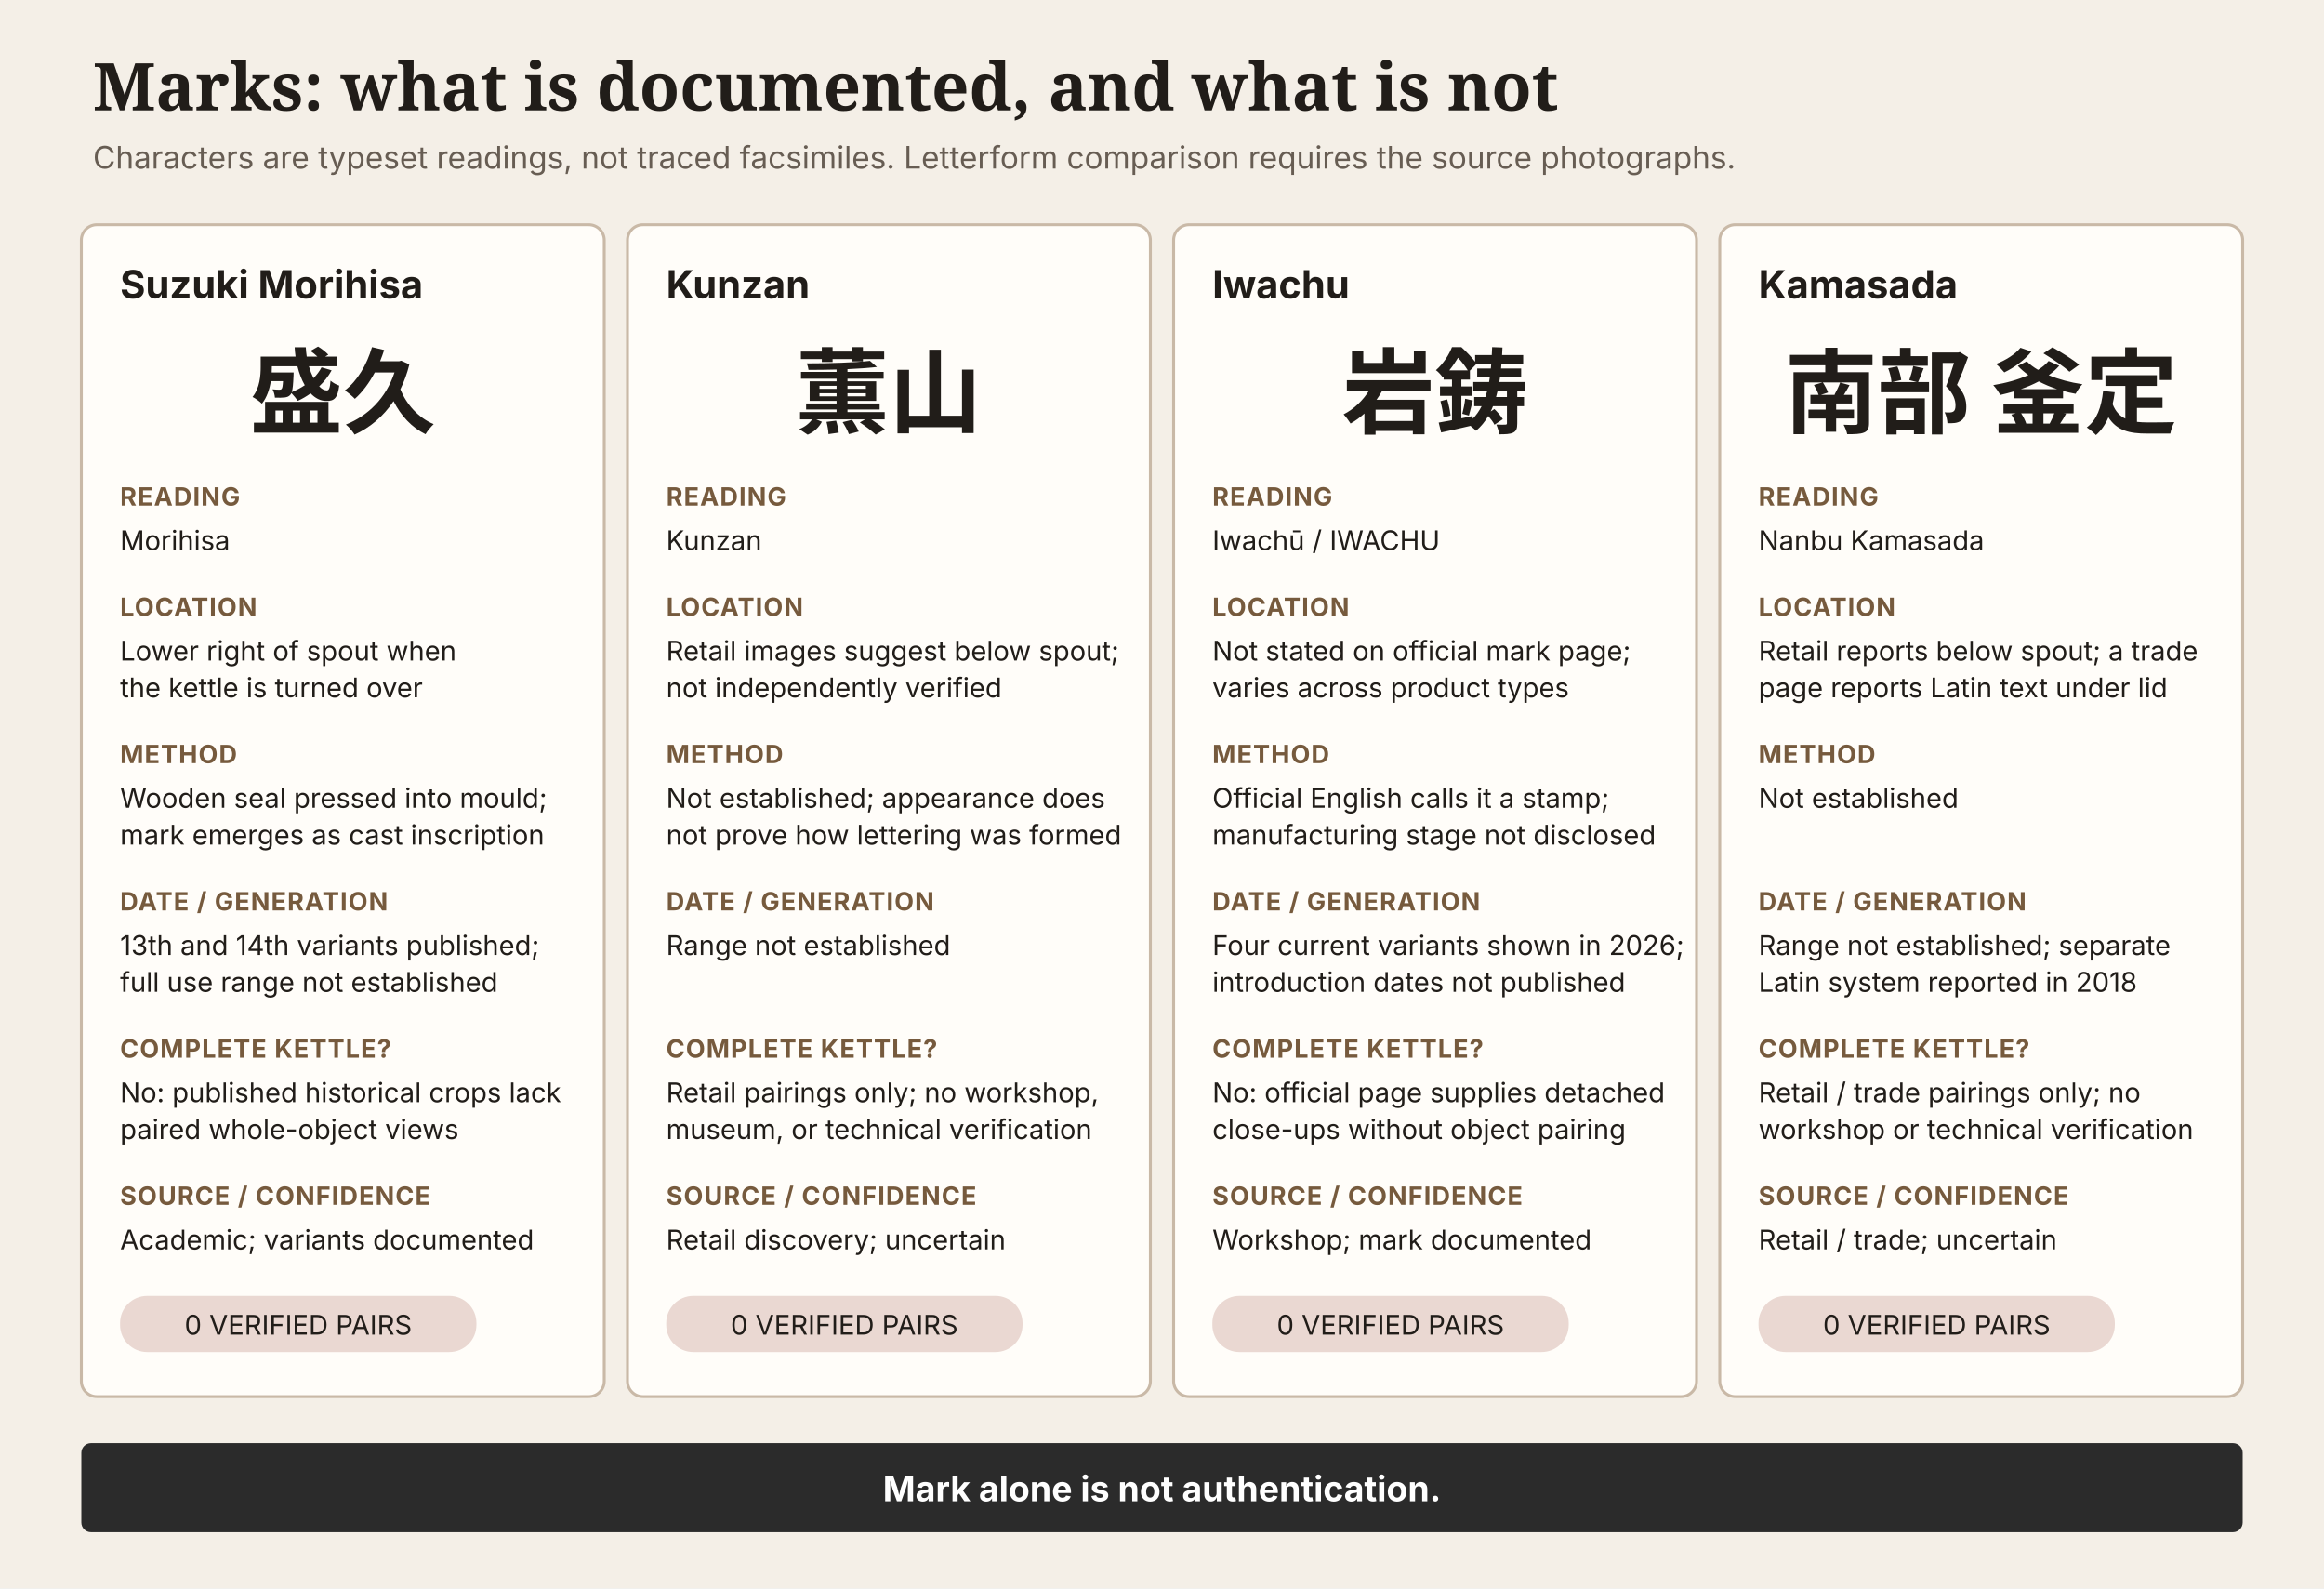
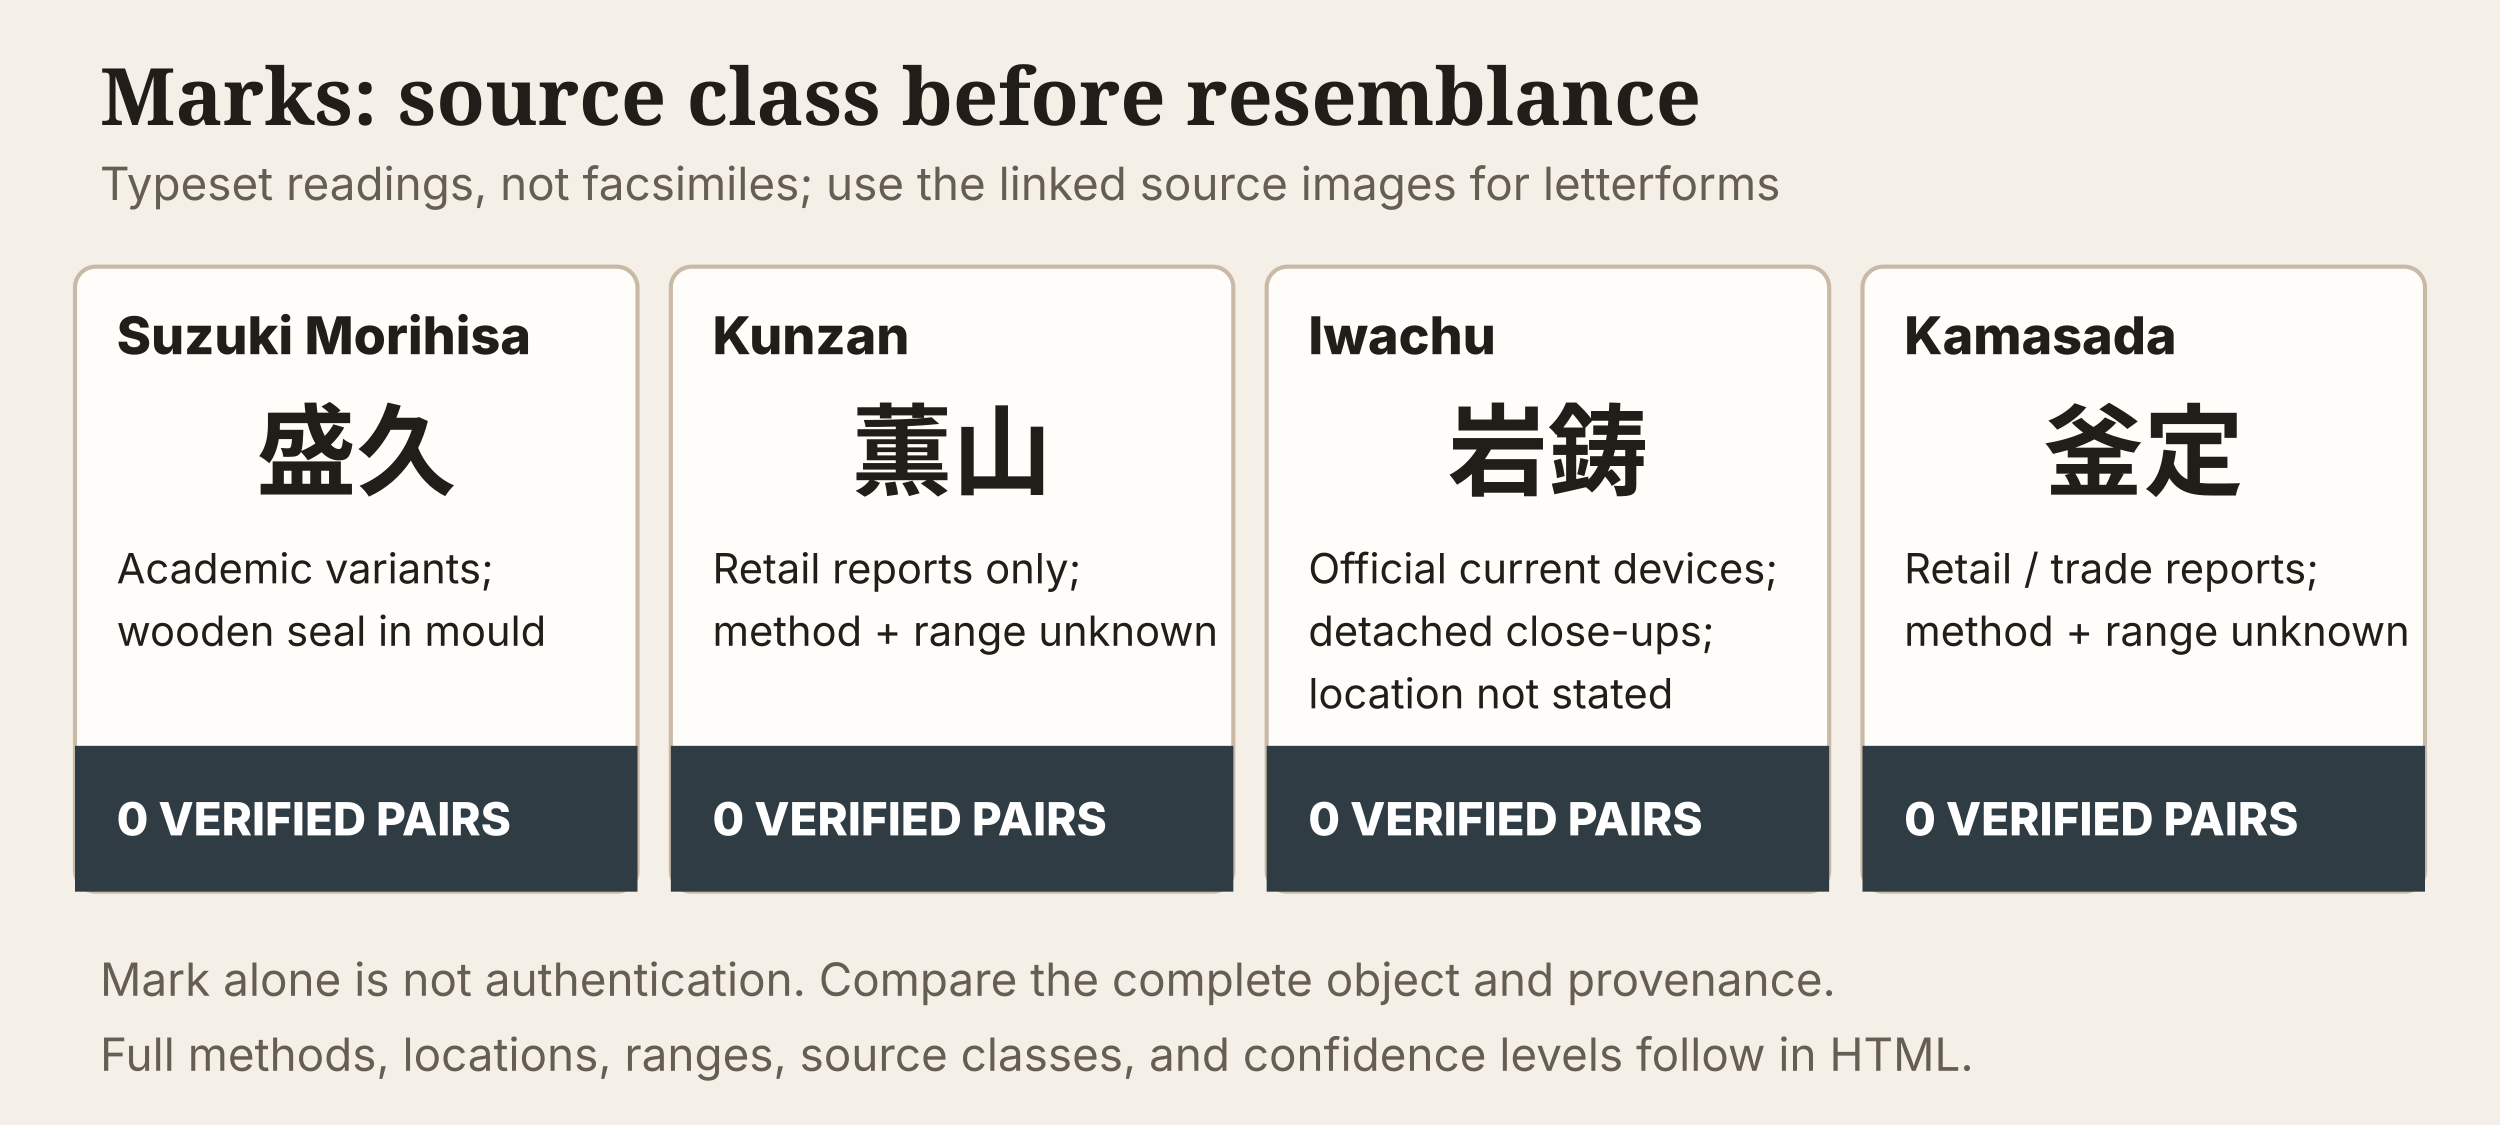
- <svg xmlns="http://www.w3.org/2000/svg" viewBox="0 0 1200 820" role="img" aria-labelledby="title desc">
-   <rect width="1200" height="820" fill="#f4efe7" />
-   <style>
-     text { font-family: system-ui, -apple-system, "Noto Sans JP", sans-serif; fill: #211d19; }
-     .title { font-family: Georgia, "Noto Serif JP", serif; font-size: 34px; font-weight: 700; }
-     .sub { font-size: 16px; fill: #675d53; }
-     .maker { font-size: 20px; font-weight: 700; }
-     .mark { font-family: "Noto Serif JP", "Yu Mincho", serif; font-size: 48px; font-weight: 700; }
-     .label { font-size: 13px; font-weight: 700; fill: #765a3d; letter-spacing: .04em; }
-     .body { font-size: 14px; }
-     .card { fill: #fffdf9; stroke: #c9b9a7; stroke-width: 1.5; }
-     .badge-high { fill: #dfe9dc; }
-     .badge-mid { fill: #eee3c8; }
-     .badge-low { fill: #ead8d2; }
-     .warning { fill: #fff; }
-   </style>
-   <text x="48" y="57" class="title">Marks: what is documented, and what is not</text>
-   <text x="48" y="87" class="sub">Characters are typeset readings, not traced facsimiles. Letterform comparison requires the source photographs.</text>
-   <g transform="translate(42 116)">
-     <rect width="270" height="605" rx="8" class="card" />
-     <text x="20" y="38" class="maker">Suzuki Morihisa</text>
-     <text x="135" y="104" text-anchor="middle" class="mark">盛久</text>
-     <text x="20" y="145" class="label">READING</text>
-     <text x="20" y="168" class="body">Morihisa</text>
-     <text x="20" y="202" class="label">LOCATION</text>
-     <text x="20" y="225" class="body">
-       <tspan x="20">Lower right of spout when</tspan>
-       <tspan x="20" dy="19">the kettle is turned over</tspan>
+ <svg xmlns="http://www.w3.org/2000/svg" viewBox="0 0 1200 540" role="img" aria-labelledby="title desc">
+   <rect width="1200" height="540" fill="#f5f0e7" />
+   <style>text{font-family:system-ui,-apple-system,"Noto Sans JP",sans-serif;fill:#211d19}.title{font:700 38px Georgia,"Noto Serif JP",serif}.sub{font-size:22px;fill:#665d53}.maker{font-size:25px;font-weight:800}.mark{font-family:"Noto Serif JP","Yu Mincho",serif;font-size:48px;font-weight:800}.body{font-size:20px}.card{fill:#fffdf9;stroke:#c9b9a7;stroke-width:2}.zero{fill:#2f3c43}.white{fill:#fff;font-size:22px;font-weight:800}</style>
+   <text x="48" y="60" class="title">Marks: source class before resemblance</text>
+   <text x="48" y="96" class="sub">Typeset readings, not facsimiles; use the linked source images for letterforms</text>
+   <g transform="translate(36 128)">
+     <rect width="270" height="300" rx="10" class="card" />
+     <text x="20" y="42" class="maker">Suzuki Morihisa</text>
+     <text x="135" y="106" text-anchor="middle" class="mark">盛久</text>
+     <text x="20" y="152" class="body">
+       <tspan x="20">Academic variants;</tspan>
+       <tspan x="20" dy="30">wooden seal in mould</tspan>
    </text>
-     <text x="20" y="278" class="label">METHOD</text>
-     <text x="20" y="301" class="body">
-       <tspan x="20">Wooden seal pressed into mould;</tspan>
-       <tspan x="20" dy="19">mark emerges as cast inscription</tspan>
+     <rect y="230" width="270" height="70" class="zero" />
+     <text x="20" y="273" class="white">0 VERIFIED PAIRS</text>
+   </g>
+   <g transform="translate(322 128)">
+     <rect width="270" height="300" rx="10" class="card" />
+     <text x="20" y="42" class="maker">Kunzan</text>
+     <text x="135" y="106" text-anchor="middle" class="mark">薫山</text>
+     <text x="20" y="152" class="body">
+       <tspan x="20">Retail reports only;</tspan>
+       <tspan x="20" dy="30">method + range unknown</tspan>
    </text>
-     <text x="20" y="354" class="label">DATE / GENERATION</text>
-     <text x="20" y="377" class="body">
-       <tspan x="20">13th and 14th variants published;</tspan>
-       <tspan x="20" dy="19">full use range not established</tspan>
+     <rect y="230" width="270" height="70" class="zero" />
+     <text x="20" y="273" class="white">0 VERIFIED PAIRS</text>
+   </g>
+   <g transform="translate(608 128)">
+     <rect width="270" height="300" rx="10" class="card" />
+     <text x="20" y="42" class="maker">Iwachu</text>
+     <text x="135" y="106" text-anchor="middle" class="mark">岩鋳</text>
+     <text x="20" y="152" class="body">
+       <tspan x="20">Official current devices;</tspan>
+       <tspan x="20" dy="30">detached close-ups;</tspan>
+       <tspan x="20" dy="30">location not stated</tspan>
    </text>
-     <text x="20" y="430" class="label">COMPLETE KETTLE?</text>
-     <text x="20" y="453" class="body">
-       <tspan x="20">No: published historical crops lack</tspan>
-       <tspan x="20" dy="19">paired whole-object views</tspan>
+     <rect y="230" width="270" height="70" class="zero" />
+     <text x="20" y="273" class="white">0 VERIFIED PAIRS</text>
+   </g>
+   <g transform="translate(894 128)">
+     <rect width="270" height="300" rx="10" class="card" />
+     <text x="20" y="42" class="maker">Kamasada</text>
+     <text x="135" y="106" text-anchor="middle" class="mark">釜定</text>
+     <text x="20" y="152" class="body">
+       <tspan x="20">Retail / trade reports;</tspan>
+       <tspan x="20" dy="30">method + range unknown</tspan>
    </text>
-     <text x="20" y="506" class="label">SOURCE / CONFIDENCE</text>
-     <text x="20" y="529" class="body">Academic; variants documented</text>
-     <rect x="20" y="553" width="184" height="29" rx="14" class="badge-low" />
-     <text x="112" y="573" text-anchor="middle" class="body">0 VERIFIED PAIRS</text>
+     <rect y="230" width="270" height="70" class="zero" />
+     <text x="20" y="273" class="white">0 VERIFIED PAIRS</text>
  </g>
-   <g transform="translate(324 116)">
-     <rect width="270" height="605" rx="8" class="card" />
-     <text x="20" y="38" class="maker">Kunzan</text>
-     <text x="135" y="104" text-anchor="middle" class="mark">薫山</text>
-     <text x="20" y="145" class="label">READING</text>
-     <text x="20" y="168" class="body">Kunzan</text>
-     <text x="20" y="202" class="label">LOCATION</text>
-     <text x="20" y="225" class="body">
-       <tspan x="20">Retail images suggest below spout;</tspan>
-       <tspan x="20" dy="19">not independently verified</tspan>
-     </text>
-     <text x="20" y="278" class="label">METHOD</text>
-     <text x="20" y="301" class="body">
-       <tspan x="20">Not established; appearance does</tspan>
-       <tspan x="20" dy="19">not prove how lettering was formed</tspan>
-     </text>
-     <text x="20" y="354" class="label">DATE / GENERATION</text>
-     <text x="20" y="377" class="body">
-       <tspan x="20">Range not established</tspan>
-     </text>
-     <text x="20" y="430" class="label">COMPLETE KETTLE?</text>
-     <text x="20" y="453" class="body">
-       <tspan x="20">Retail pairings only; no workshop,</tspan>
-       <tspan x="20" dy="19">museum, or technical verification</tspan>
-     </text>
-     <text x="20" y="506" class="label">SOURCE / CONFIDENCE</text>
-     <text x="20" y="529" class="body">Retail discovery; uncertain</text>
-     <rect x="20" y="553" width="184" height="29" rx="14" class="badge-low" />
-     <text x="112" y="573" text-anchor="middle" class="body">0 VERIFIED PAIRS</text>
-   </g>
-   <g transform="translate(606 116)">
-     <rect width="270" height="605" rx="8" class="card" />
-     <text x="20" y="38" class="maker">Iwachu</text>
-     <text x="135" y="104" text-anchor="middle" class="mark">岩鋳</text>
-     <text x="20" y="145" class="label">READING</text>
-     <text x="20" y="168" class="body">Iwachū / IWACHU</text>
-     <text x="20" y="202" class="label">LOCATION</text>
-     <text x="20" y="225" class="body">
-       <tspan x="20">Not stated on official mark page;</tspan>
-       <tspan x="20" dy="19">varies across product types</tspan>
-     </text>
-     <text x="20" y="278" class="label">METHOD</text>
-     <text x="20" y="301" class="body">
-       <tspan x="20">Official English calls it a stamp;</tspan>
-       <tspan x="20" dy="19">manufacturing stage not disclosed</tspan>
-     </text>
-     <text x="20" y="354" class="label">DATE / GENERATION</text>
-     <text x="20" y="377" class="body">
-       <tspan x="20">Four current variants shown in 2026;</tspan>
-       <tspan x="20" dy="19">introduction dates not published</tspan>
-     </text>
-     <text x="20" y="430" class="label">COMPLETE KETTLE?</text>
-     <text x="20" y="453" class="body">
-       <tspan x="20">No: official page supplies detached</tspan>
-       <tspan x="20" dy="19">close-ups without object pairing</tspan>
-     </text>
-     <text x="20" y="506" class="label">SOURCE / CONFIDENCE</text>
-     <text x="20" y="529" class="body">Workshop; mark documented</text>
-     <rect x="20" y="553" width="184" height="29" rx="14" class="badge-low" />
-     <text x="112" y="573" text-anchor="middle" class="body">0 VERIFIED PAIRS</text>
-   </g>
-   <g transform="translate(888 116)">
-     <rect width="270" height="605" rx="8" class="card" />
-     <text x="20" y="38" class="maker">Kamasada</text>
-     <text x="135" y="104" text-anchor="middle" class="mark">南部 釜定</text>
-     <text x="20" y="145" class="label">READING</text>
-     <text x="20" y="168" class="body">Nanbu Kamasada</text>
-     <text x="20" y="202" class="label">LOCATION</text>
-     <text x="20" y="225" class="body">
-       <tspan x="20">Retail reports below spout; a trade</tspan>
-       <tspan x="20" dy="19">page reports Latin text under lid</tspan>
-     </text>
-     <text x="20" y="278" class="label">METHOD</text>
-     <text x="20" y="301" class="body">
-       <tspan x="20">Not established</tspan>
-     </text>
-     <text x="20" y="354" class="label">DATE / GENERATION</text>
-     <text x="20" y="377" class="body">
-       <tspan x="20">Range not established; separate</tspan>
-       <tspan x="20" dy="19">Latin system reported in 2018</tspan>
-     </text>
-     <text x="20" y="430" class="label">COMPLETE KETTLE?</text>
-     <text x="20" y="453" class="body">
-       <tspan x="20">Retail / trade pairings only; no</tspan>
-       <tspan x="20" dy="19">workshop or technical verification</tspan>
-     </text>
-     <text x="20" y="506" class="label">SOURCE / CONFIDENCE</text>
-     <text x="20" y="529" class="body">Retail / trade; uncertain</text>
-     <rect x="20" y="553" width="184" height="29" rx="14" class="badge-low" />
-     <text x="112" y="573" text-anchor="middle" class="body">0 VERIFIED PAIRS</text>
-   </g>
-   <rect x="42" y="745" width="1116" height="46" rx="5" fill="#2b2b2b" />
-   <text x="600" y="775" text-anchor="middle" font-size="18" font-weight="700" class="warning">Mark alone is not authentication.</text>
+   <text x="48" y="478" class="sub">Mark alone is not authentication. Compare the complete object and provenance.</text>
+   <text x="48" y="514" class="sub">Full methods, locations, ranges, source classes, and confidence levels follow in HTML.</text>
</svg>
